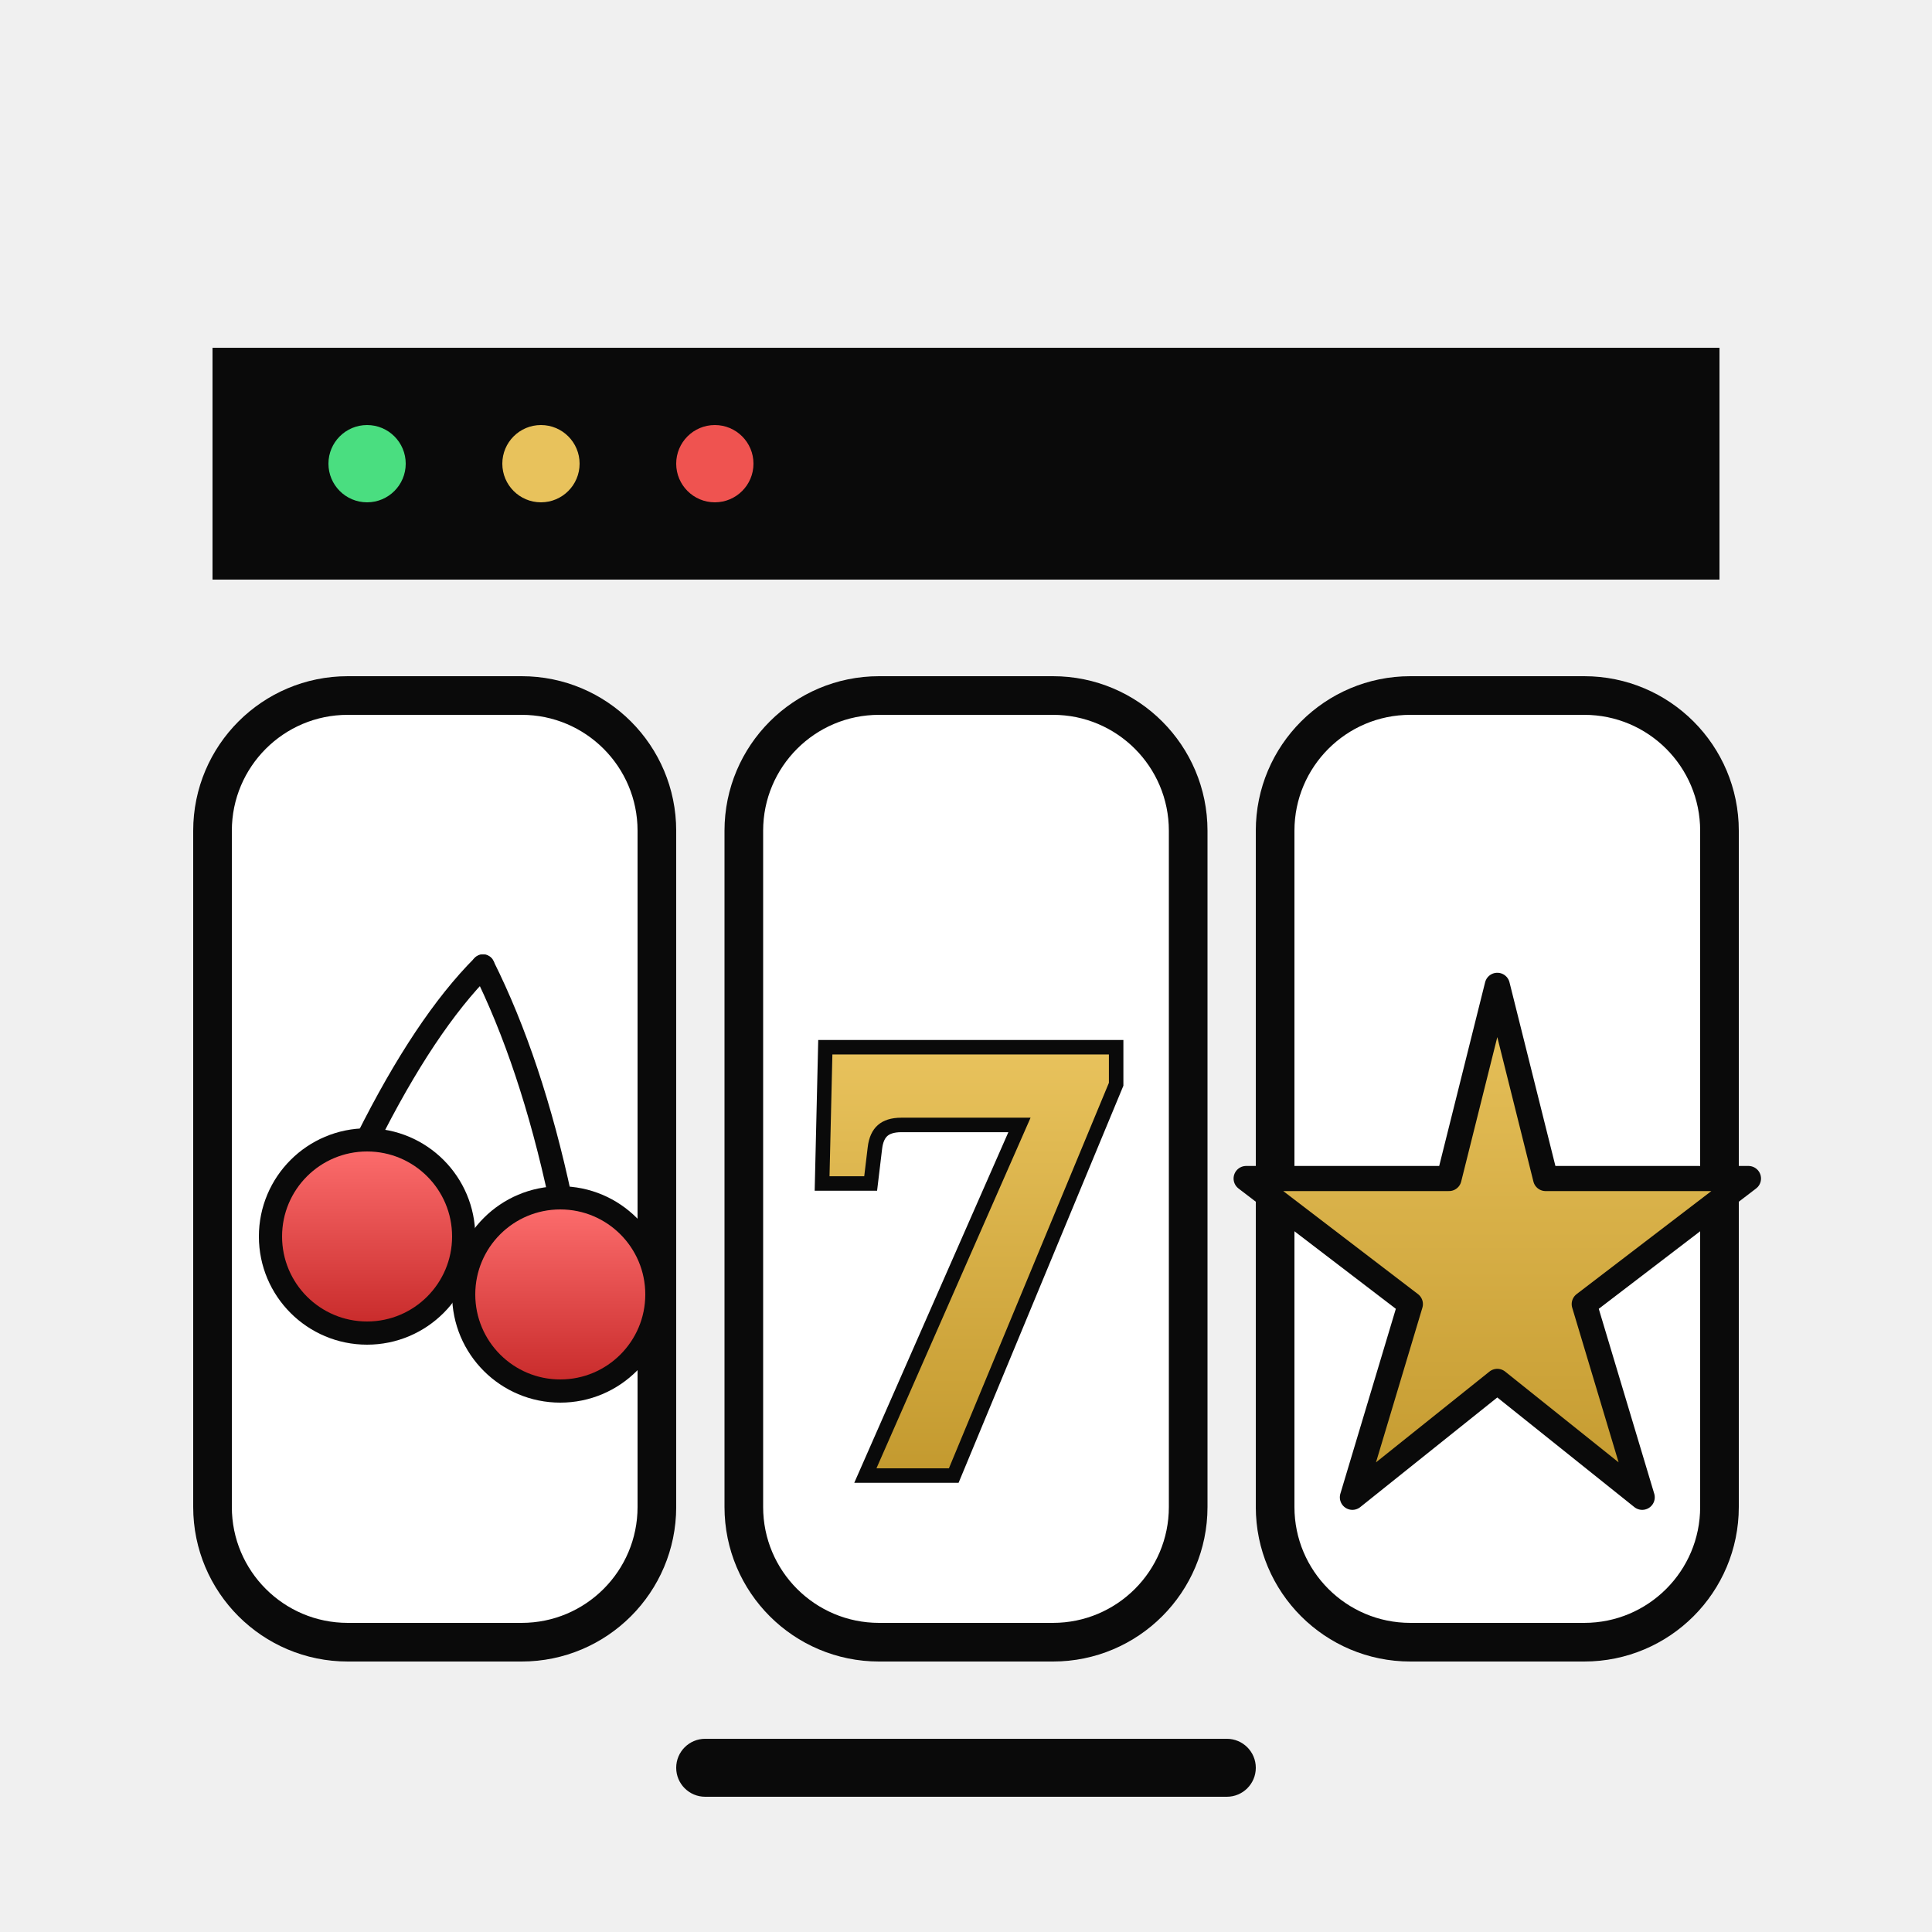
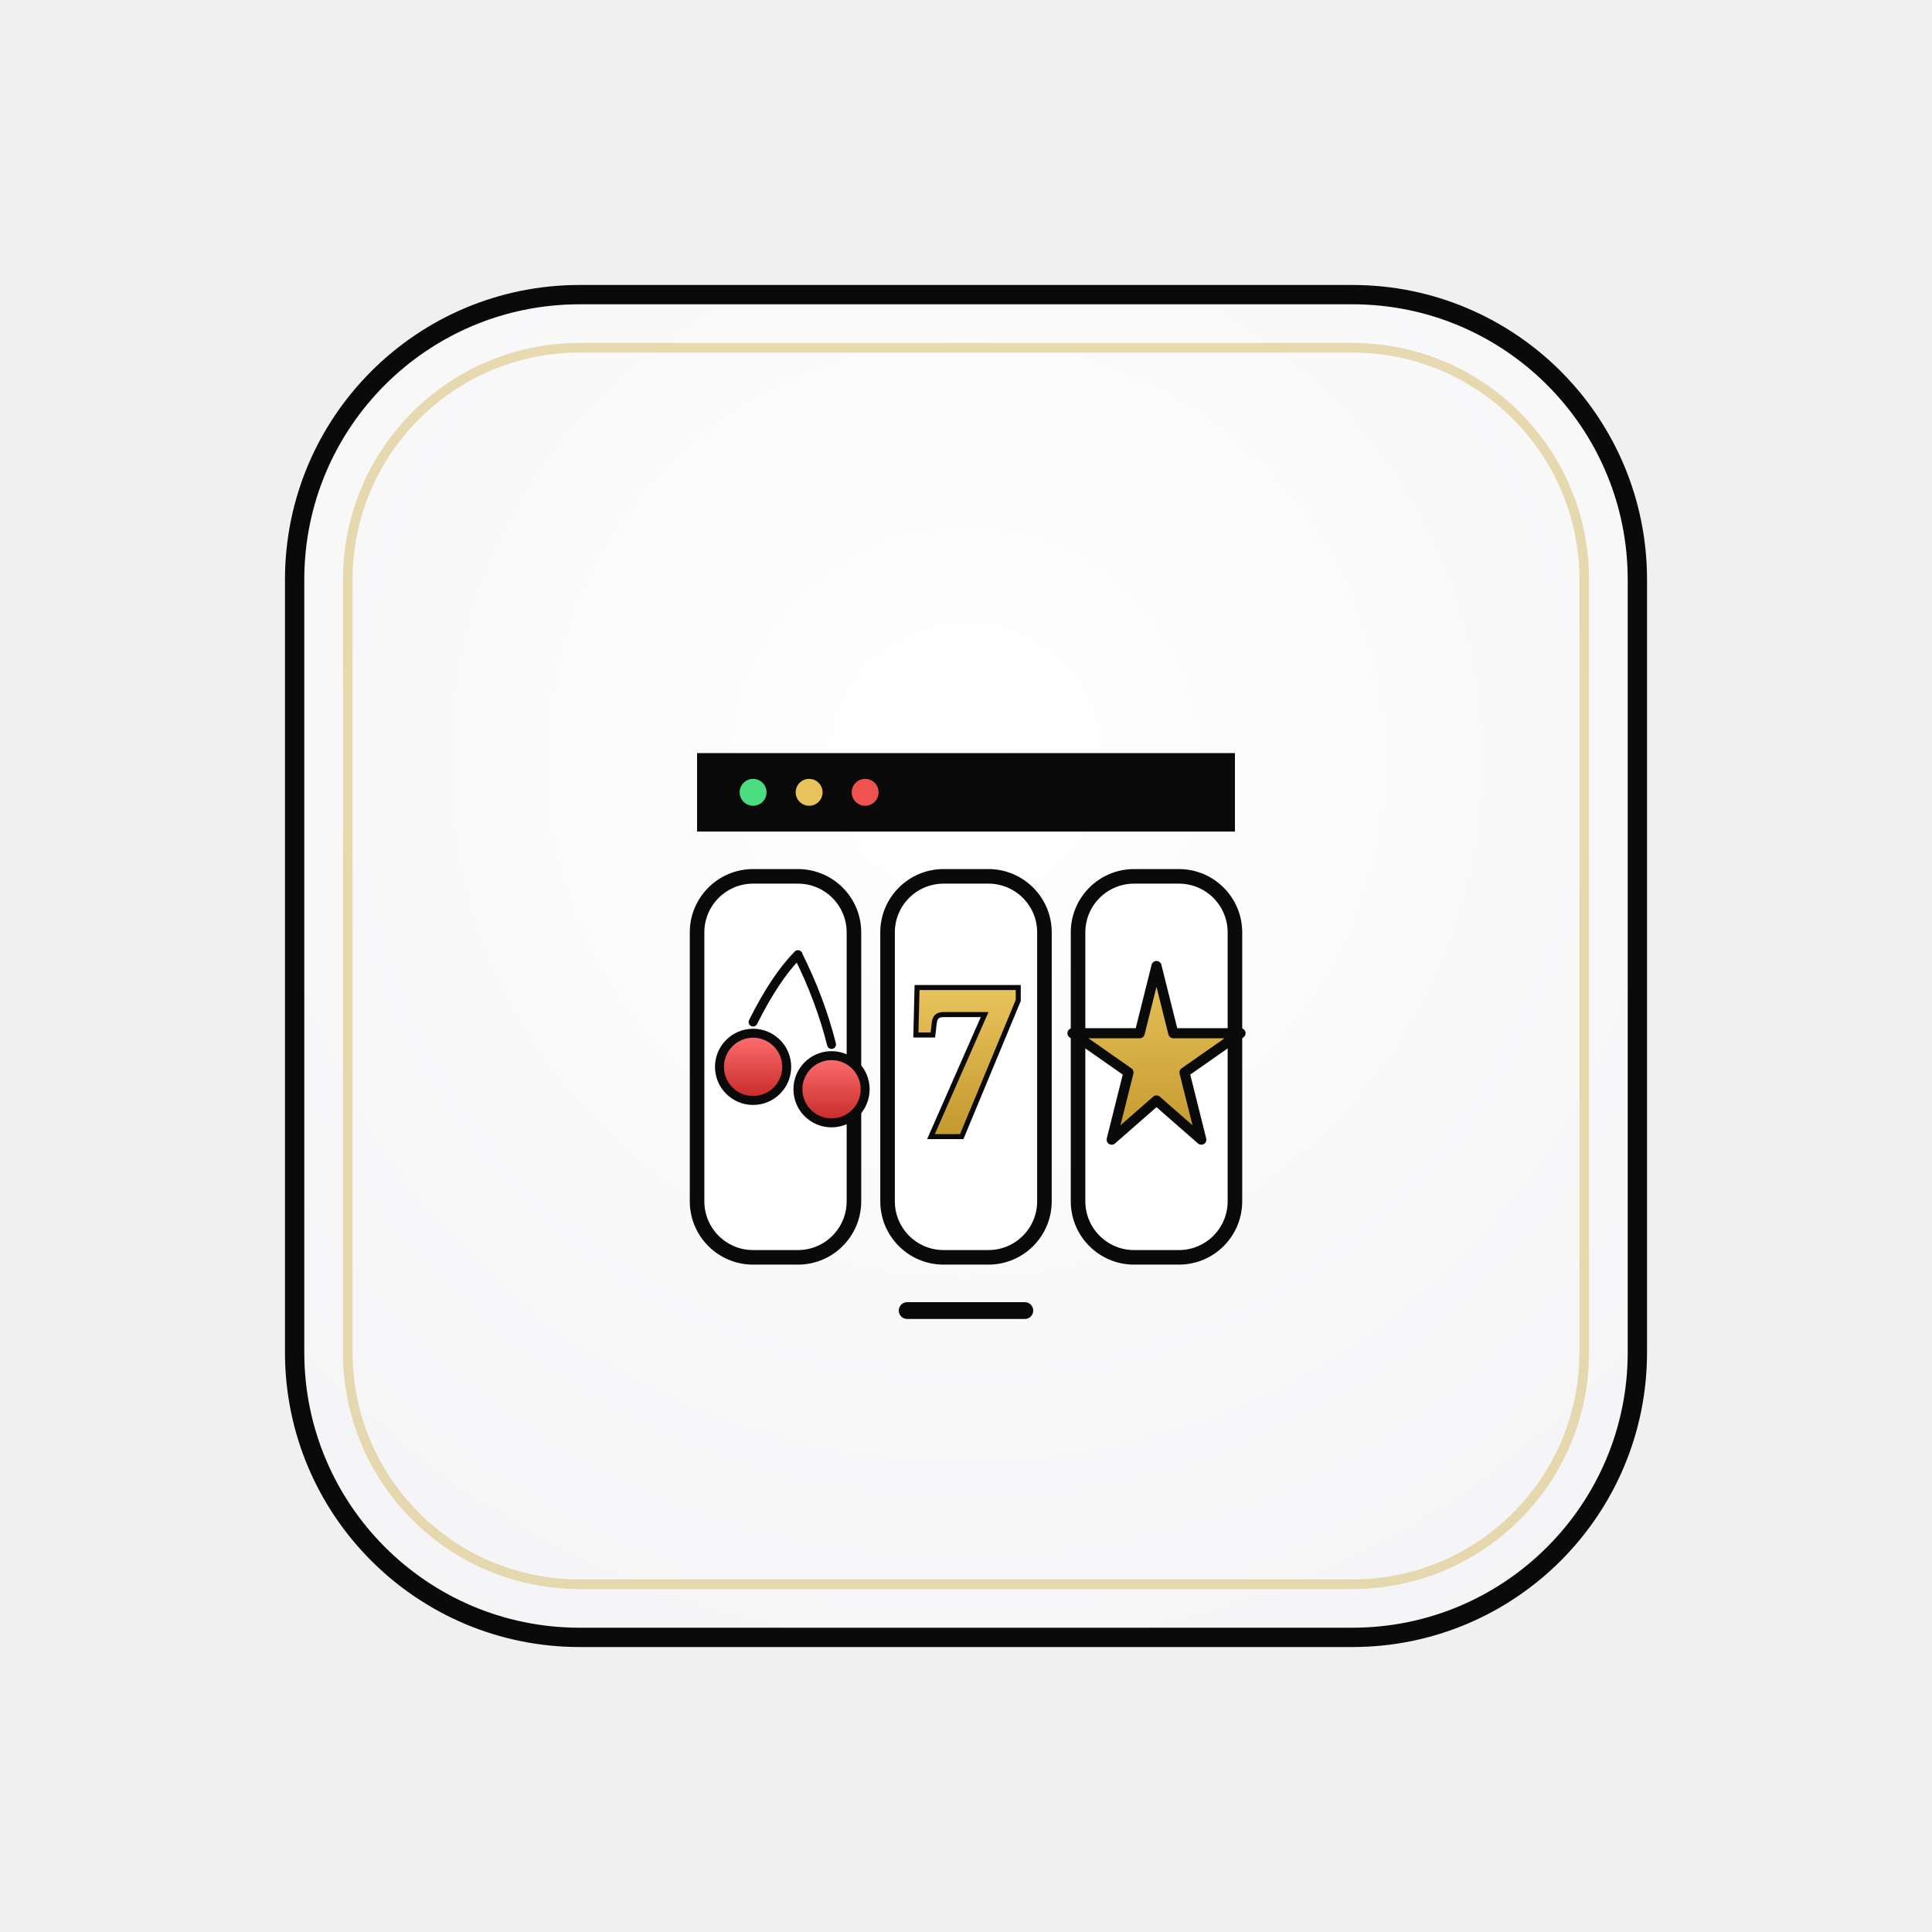
<svg xmlns="http://www.w3.org/2000/svg" viewBox="0 0 200 200" width="200" height="200">
  <defs>
+     <radialGradient id="lf-bg" cx="50%" cy="35%" r="75%">
+       <stop offset="0%" stop-color="#ffffff" />
+       <stop offset="100%" stop-color="#f4f4f6" />
+     </radialGradient>
    <linearGradient id="lf-gold" x1="0" y1="0" x2="0" y2="1">
      <stop offset="0%" stop-color="#e8c25c" />
      <stop offset="100%" stop-color="#c49a2f" />
    </linearGradient>
    <linearGradient id="lf-red" x1="0" y1="0" x2="0" y2="1">
      <stop offset="0%" stop-color="#ff7070" />
      <stop offset="100%" stop-color="#c62828" />
    </linearGradient>
  </defs>
-   <g>
-     <path d="M22 36 L178 36 L178 60 L22 60 Z" fill="#0a0a0a" />
-     <circle cx="38" cy="48" r="4" fill="#4ade80" />
-     <circle cx="56" cy="48" r="4" fill="#e8c25c" />
-     <circle cx="74" cy="48" r="4" fill="#ef5350" />
-     <rect x="22" y="72" width="46" height="98" rx="14" fill="#fff" stroke="#0a0a0a" stroke-width="4" />
-     <rect x="77" y="72" width="46" height="98" rx="14" fill="#fff" stroke="#0a0a0a" stroke-width="4" />
-     <rect x="132" y="72" width="46" height="98" rx="14" fill="#fff" stroke="#0a0a0a" stroke-width="4" />
-     <circle cx="38" cy="128" r="10" fill="url(#lf-red)" stroke="#0a0a0a" stroke-width="2.4" />
-     <circle cx="58" cy="134" r="10" fill="url(#lf-red)" stroke="#0a0a0a" stroke-width="2.4" />
-     <path d="M38 118 Q44 106 50 100" stroke="#0a0a0a" stroke-width="2.4" fill="none" stroke-linecap="round" />
-     <path d="M58 124 Q55 110 50 100" stroke="#0a0a0a" stroke-width="2.4" fill="none" stroke-linecap="round" />
-     <text x="100" y="152" text-anchor="middle" font-family="Georgia,serif" font-size="60" font-weight="900" fill="url(#lf-gold)" stroke="#0a0a0a" stroke-width="3" paint-order="stroke">7</text>
-     <path d="M155 102 L160 122 L181 122 L164 135 L170 155 L155 143 L140 155 L146 135 L129 122 L150 122 Z" fill="url(#lf-gold)" stroke="#0a0a0a" stroke-width="2.6" stroke-linejoin="round" />
-     <rect x="70" y="180" width="60" height="6" rx="3" fill="#0a0a0a" />
+   <rect x="30" y="30" width="140" height="140" rx="30" fill="url(#lf-bg)" />
+   <rect x="30.5" y="30.5" width="139" height="139" rx="29.5" fill="none" stroke="#0a0a0a" stroke-width="2" />
+   <rect x="36" y="36" width="128" height="128" rx="24" fill="none" stroke="rgba(201,162,39,.35)" stroke-width="1" />
+   <g transform="translate(100,100) scale(0.58) translate(-100,-100)">
+     <path d="M52 62 L148 62 L148 76 L52 76 Z" fill="#0a0a0a" />
+     <circle cx="62" cy="69" r="2.4" fill="#4ade80" />
+     <circle cx="72" cy="69" r="2.4" fill="#e8c25c" />
+     <circle cx="82" cy="69" r="2.4" fill="#ef5350" />
+     <rect x="52" y="84" width="28" height="68" rx="10" fill="#fff" stroke="#0a0a0a" stroke-width="2.6" />
+     <rect x="86" y="84" width="28" height="68" rx="10" fill="#fff" stroke="#0a0a0a" stroke-width="2.6" />
+     <rect x="120" y="84" width="28" height="68" rx="10" fill="#fff" stroke="#0a0a0a" stroke-width="2.6" />
+     <circle cx="62" cy="118" r="6" fill="url(#lf-red)" stroke="#0a0a0a" stroke-width="1.6" />
+     <circle cx="76" cy="122" r="6" fill="url(#lf-red)" stroke="#0a0a0a" stroke-width="1.6" />
+     <path d="M62 110 Q66 102 70 98" stroke="#0a0a0a" stroke-width="1.6" fill="none" stroke-linecap="round" />
+     <path d="M76 114 Q74 106 70 98" stroke="#0a0a0a" stroke-width="1.6" fill="none" stroke-linecap="round" />
+     <text x="100" y="130" text-anchor="middle" font-family="Georgia,serif" font-size="36" font-weight="900" fill="url(#lf-gold)" stroke="#0a0a0a" stroke-width="1.8" paint-order="stroke">7</text>
+     <path d="M134 100 L137 112 L149 112 L139 119 L142 131 L134 124 L126 131 L129 119 L119 112 L131 112 Z" fill="url(#lf-gold)" stroke="#0a0a0a" stroke-width="1.8" stroke-linejoin="round" />
+     <rect x="88" y="160" width="24" height="3" rx="1.5" fill="#0a0a0a" />
  </g>
</svg>
